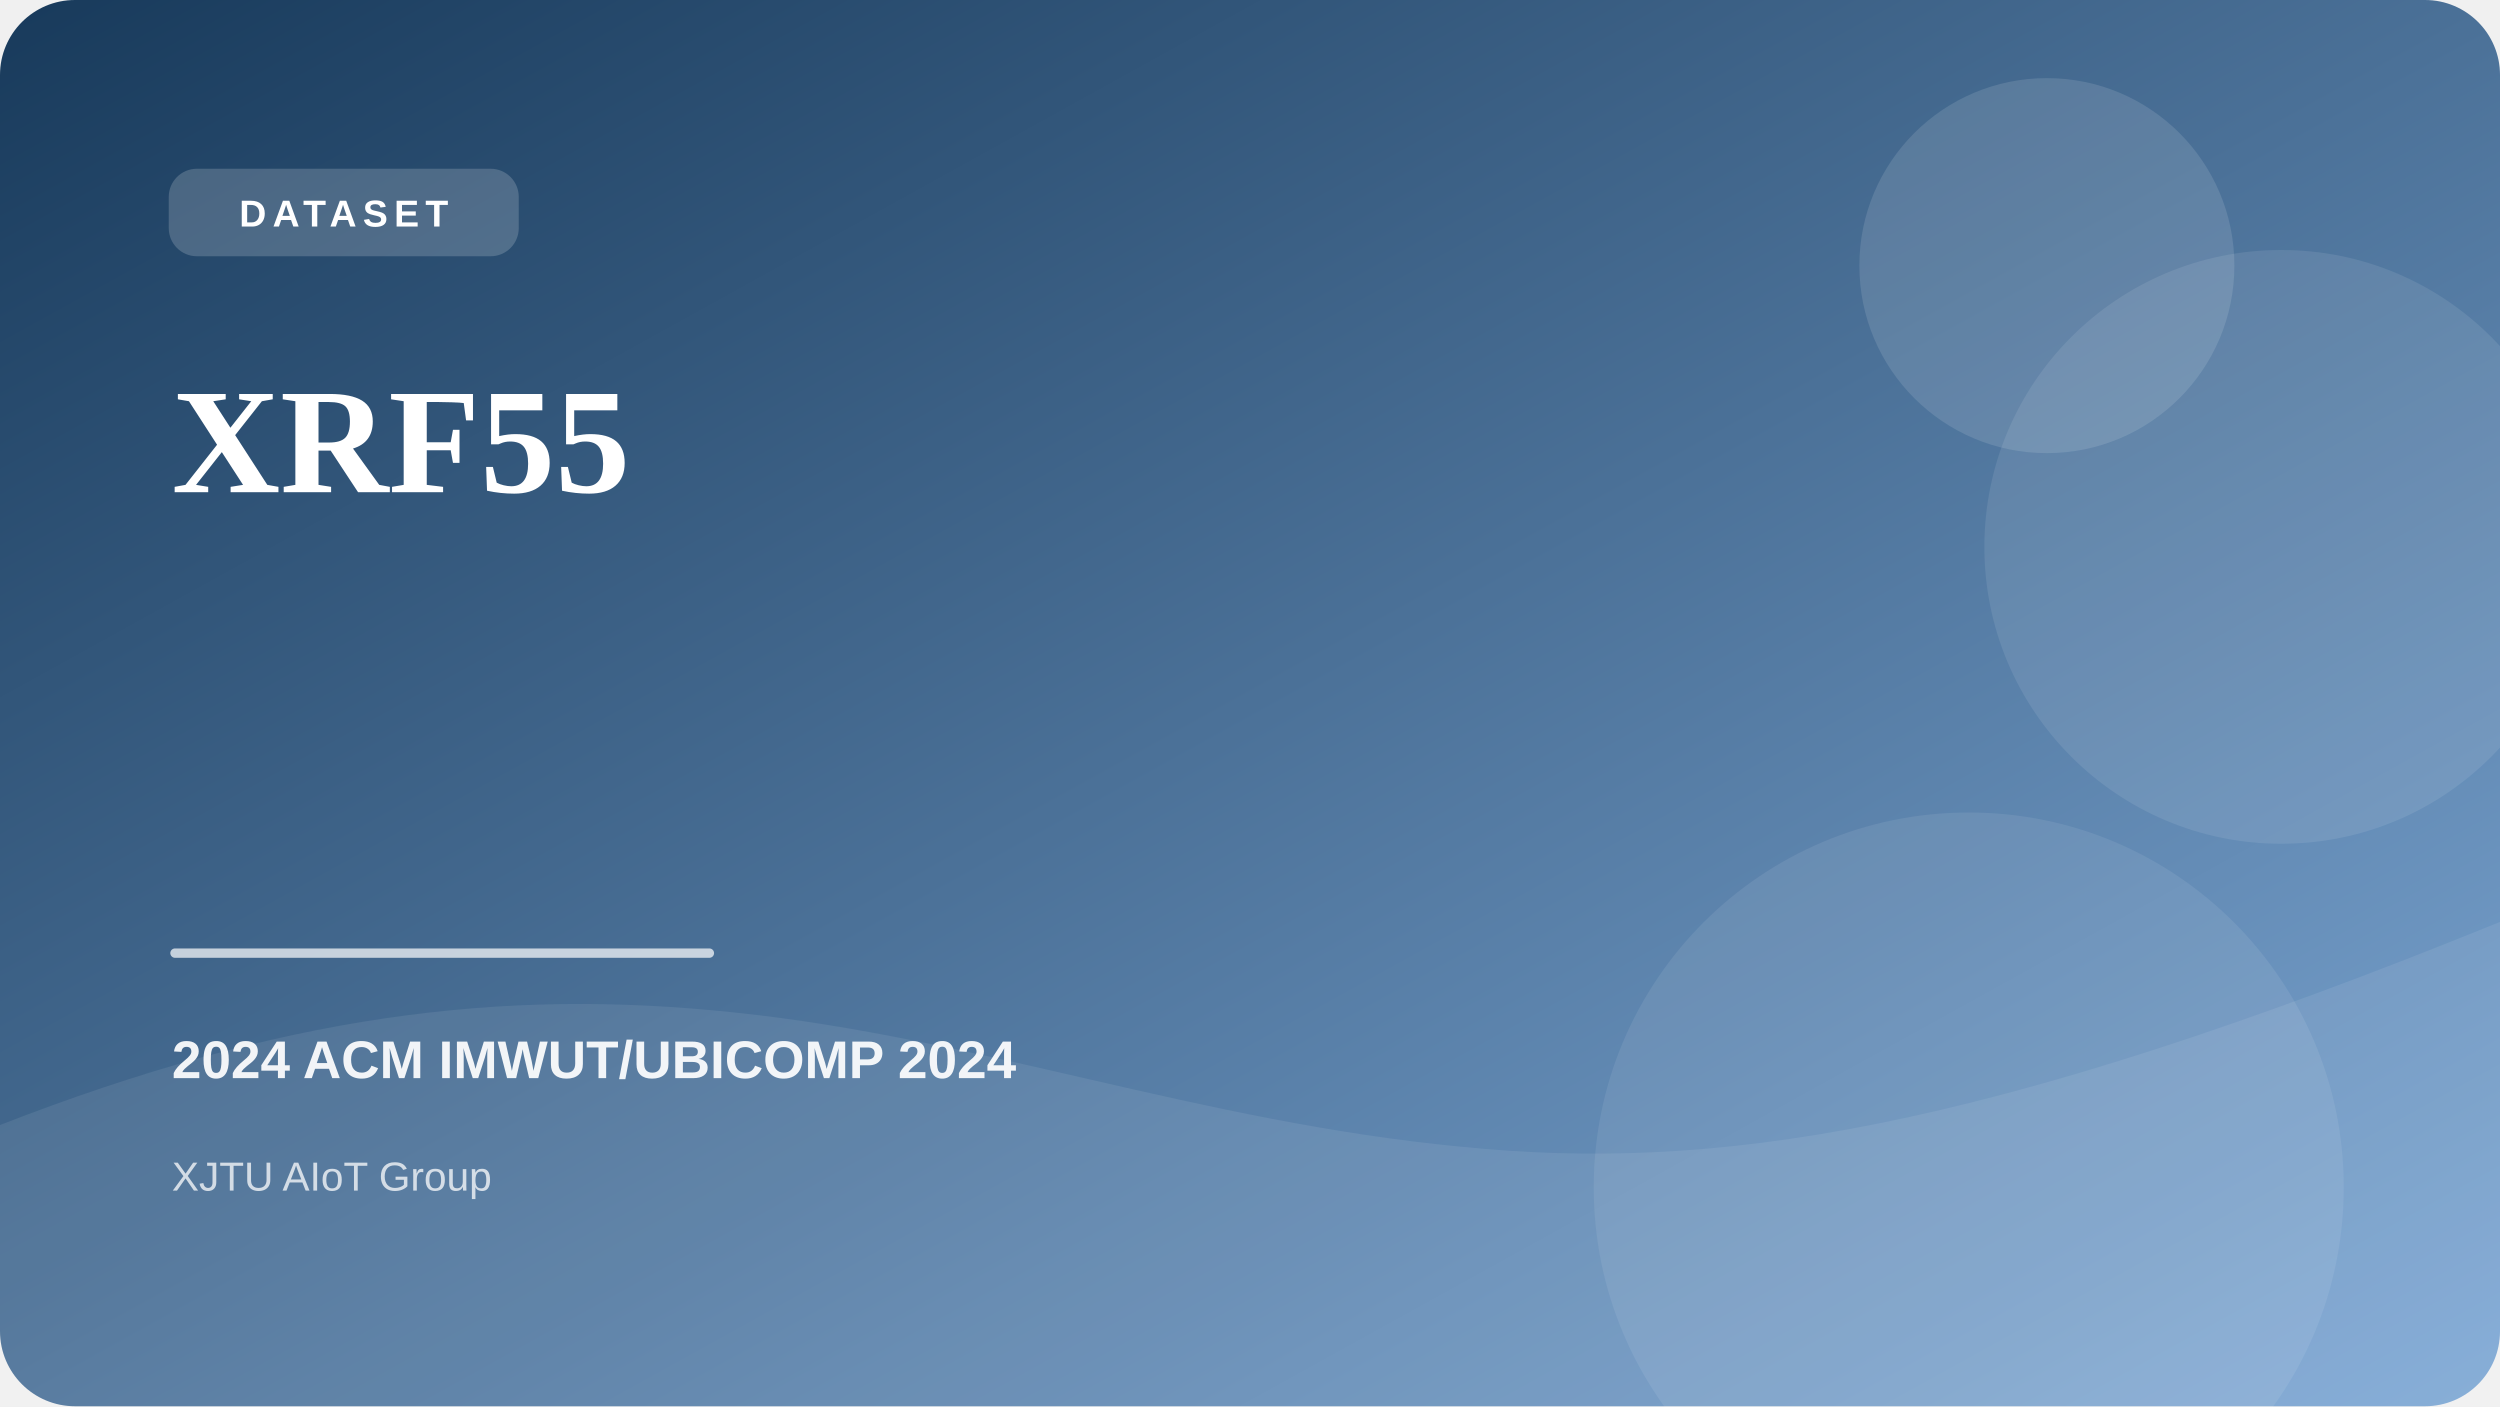
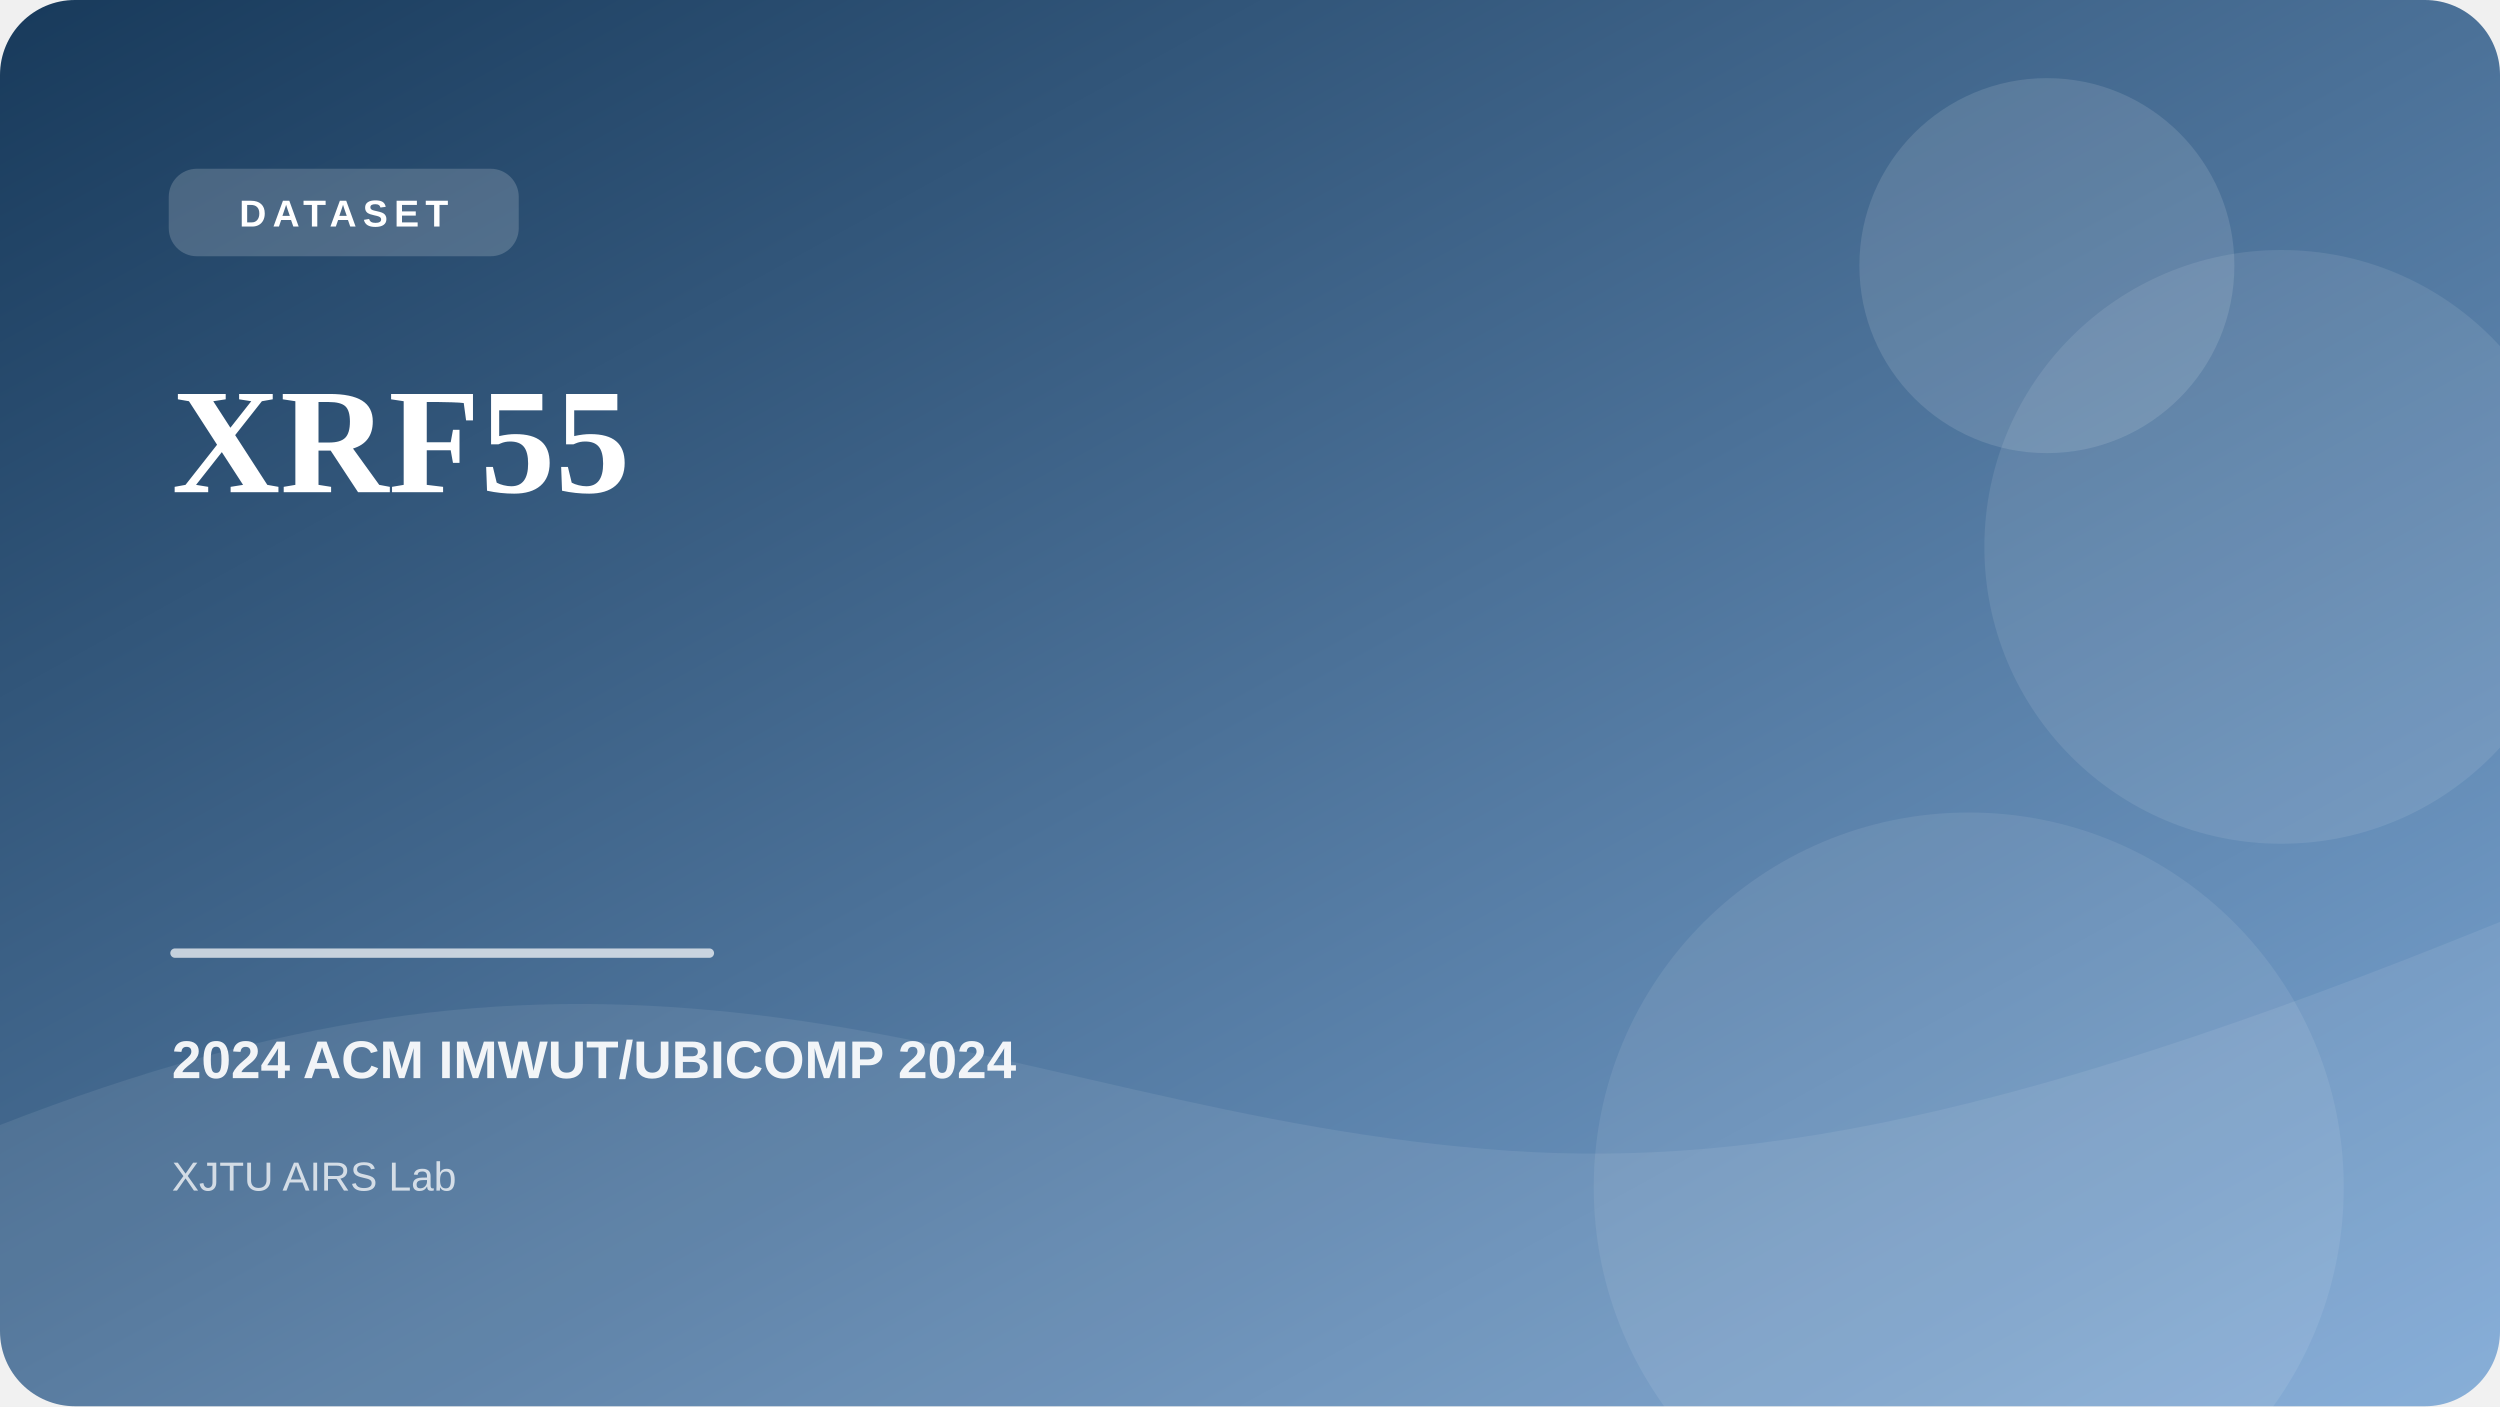
<svg xmlns="http://www.w3.org/2000/svg" viewBox="0 0 1600 900" role="img" aria-label="XRF55">
  <defs>
    <linearGradient id="gradient" x1="0%" y1="0%" x2="100%" y2="100%">
      <stop offset="0%" stop-color="#183a5b" />
      <stop offset="100%" stop-color="#7ea8d5" />
    </linearGradient>
  </defs>
  <rect width="1600" height="900" rx="48" fill="url(#gradient)" />
  <circle cx="1310" cy="170" r="120" fill="rgba(255,255,255,0.12)" />
  <circle cx="1460" cy="350" r="190" fill="rgba(255,255,255,0.09)" />
  <circle cx="1260" cy="760" r="240" fill="rgba(255,255,255,0.08)" />
  <path d="M0 720C180 650 320 632 470 648C625 664 768 718 936 734C1095 750 1266 726 1600 590V900H0Z" fill="rgba(255,255,255,0.08)" />
  <rect x="108" y="108" width="224" height="56" rx="18" fill="rgba(255,255,255,0.18)" />
  <text x="220" y="145" text-anchor="middle" font-family="'Trebuchet MS', 'Segoe UI', Arial, sans-serif" font-size="24" font-weight="700" letter-spacing="4" fill="#ffffff">DATASET</text>
  <text x="110" y="315" font-family="Georgia, 'Times New Roman', serif" font-size="96" font-weight="700" fill="#ffffff">
    <tspan x="110" y="315">XRF55</tspan>
  </text>
  <line x1="112" y1="610" x2="454" y2="610" stroke="rgba(255,255,255,0.7)" stroke-width="6" stroke-linecap="round" />
  <text x="110" y="690" font-family="'Trebuchet MS', 'Segoe UI', Arial, sans-serif" font-size="34" font-weight="600" fill="rgba(255,255,255,0.92)">2024 ACM IMWUT/UBICOMP 2024</text>
-   <text x="110" y="762" font-family="Arial, sans-serif" font-size="26" fill="rgba(255,255,255,0.74)">XJTU AIoT Group</text>
+   <text x="110" y="762" font-family="Arial, sans-serif" font-size="26" fill="rgba(255,255,255,0.74)">XJTU AIRS Lab</text>
</svg>
